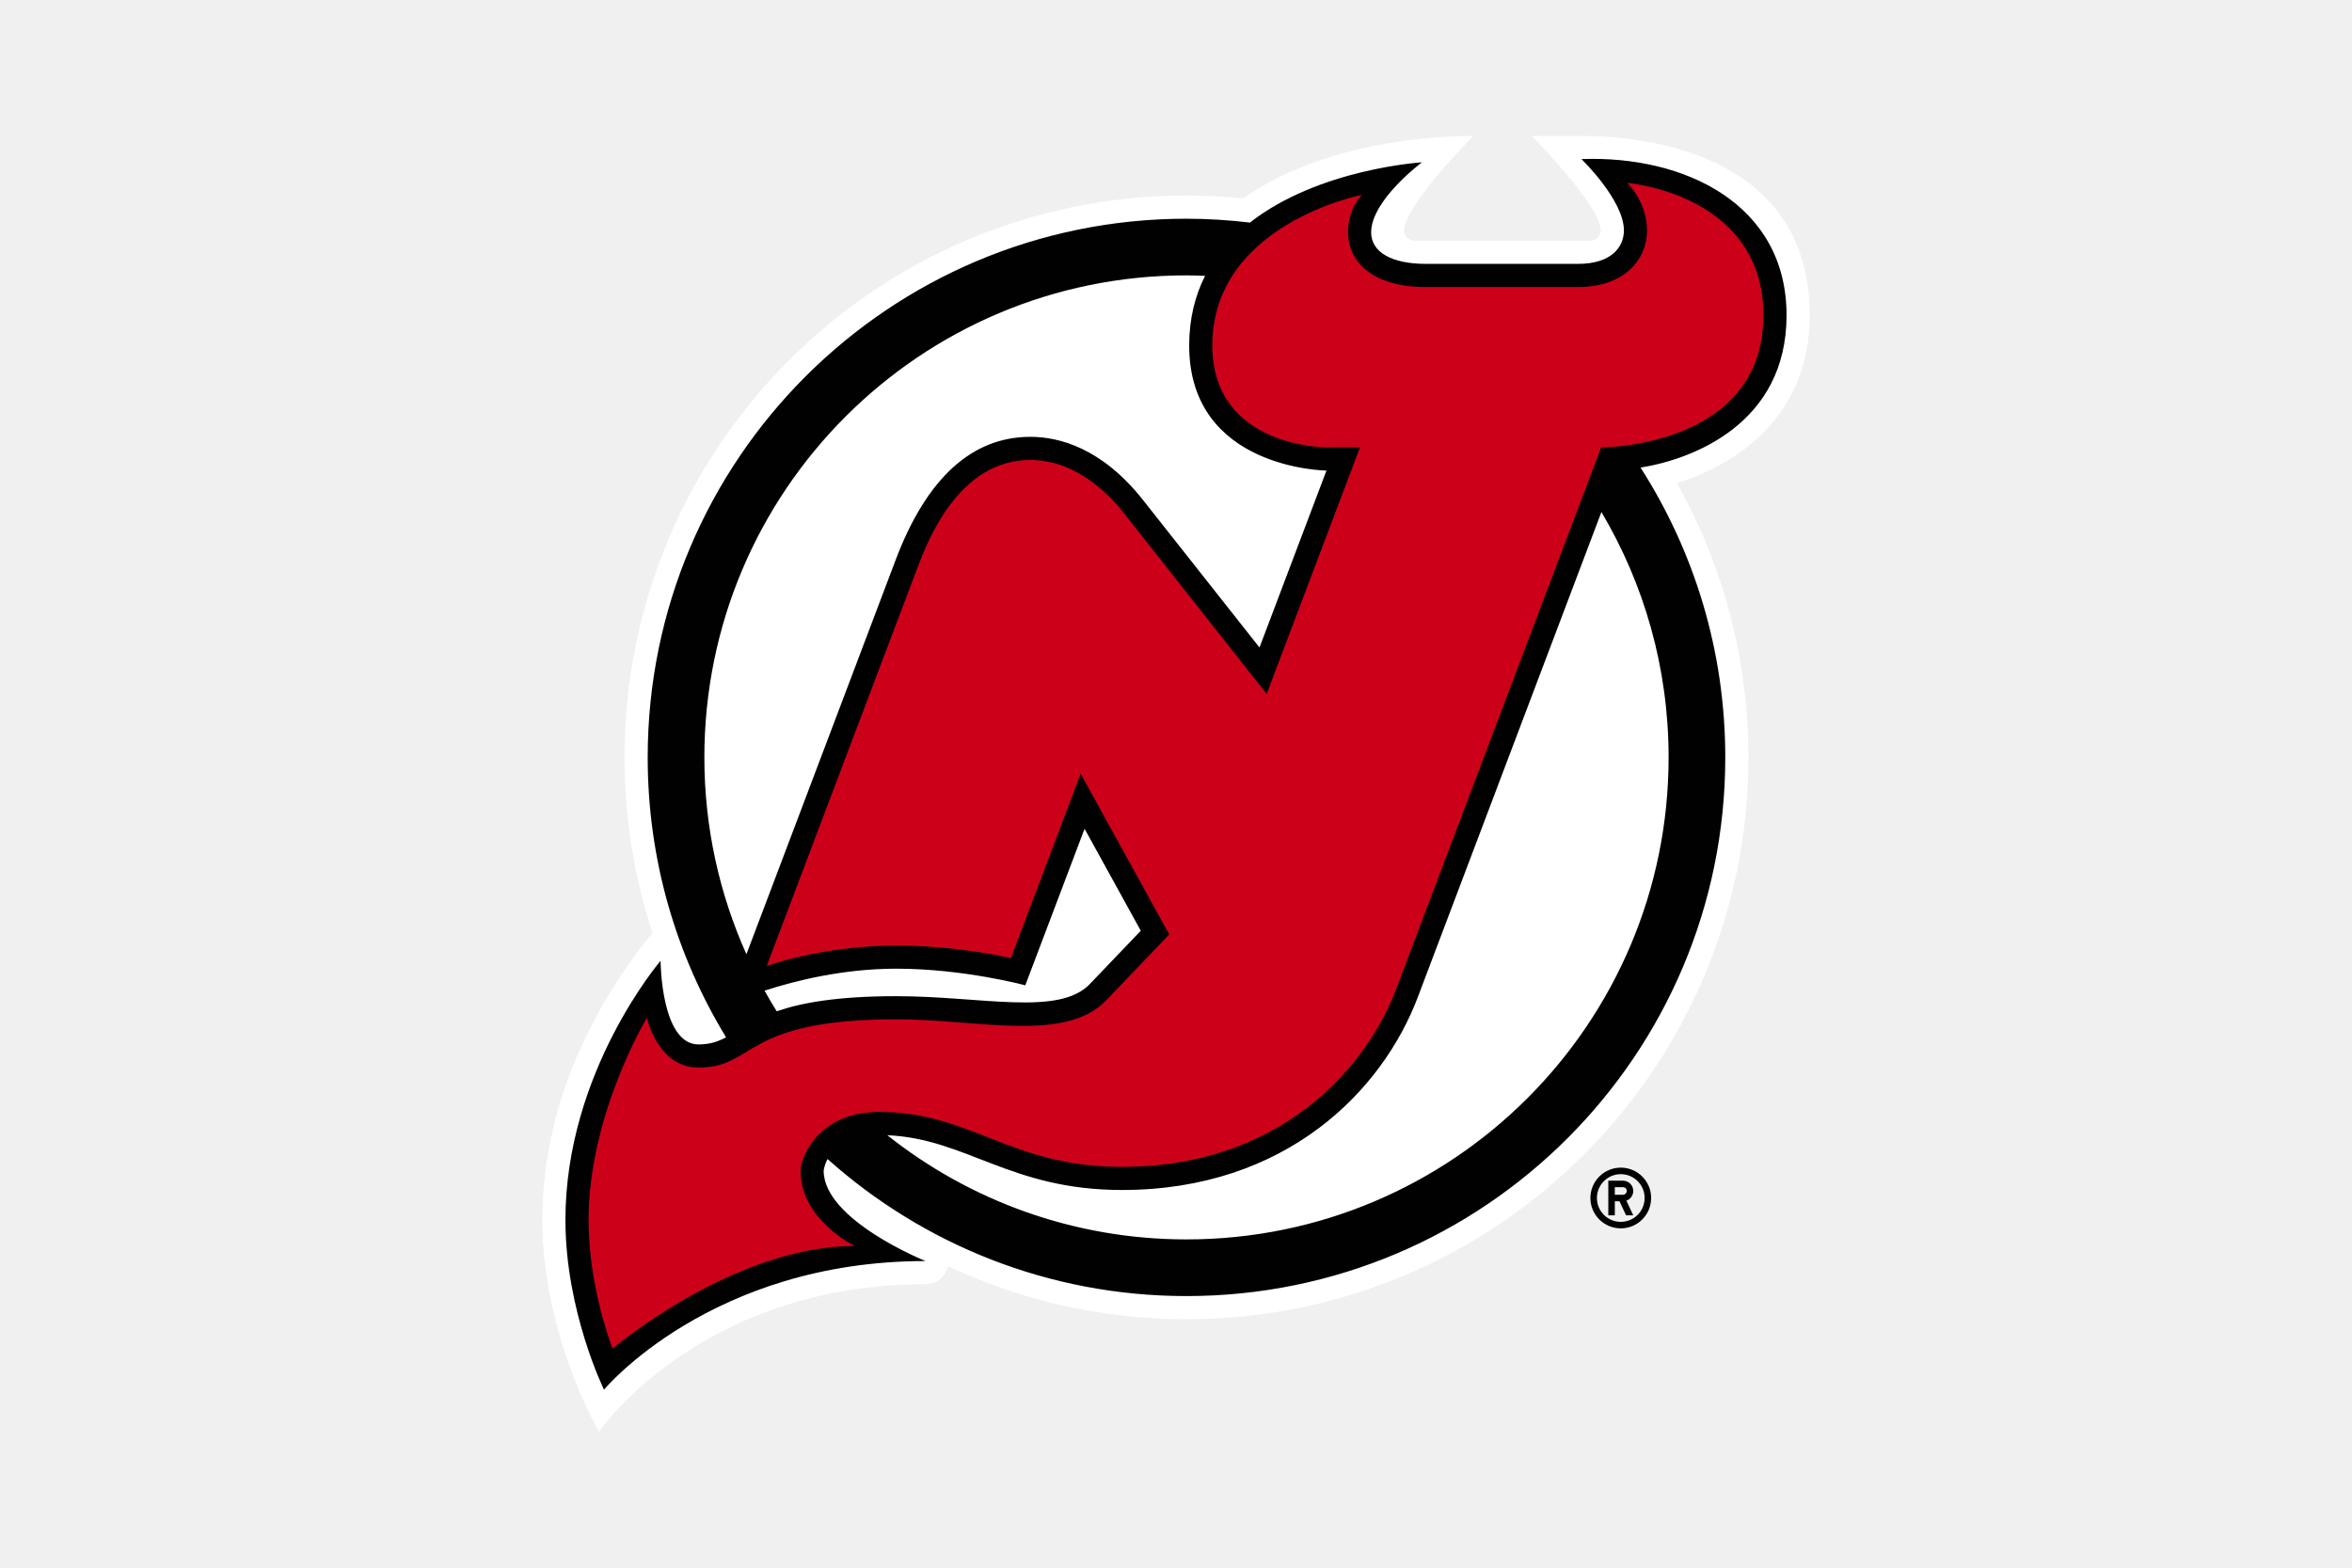
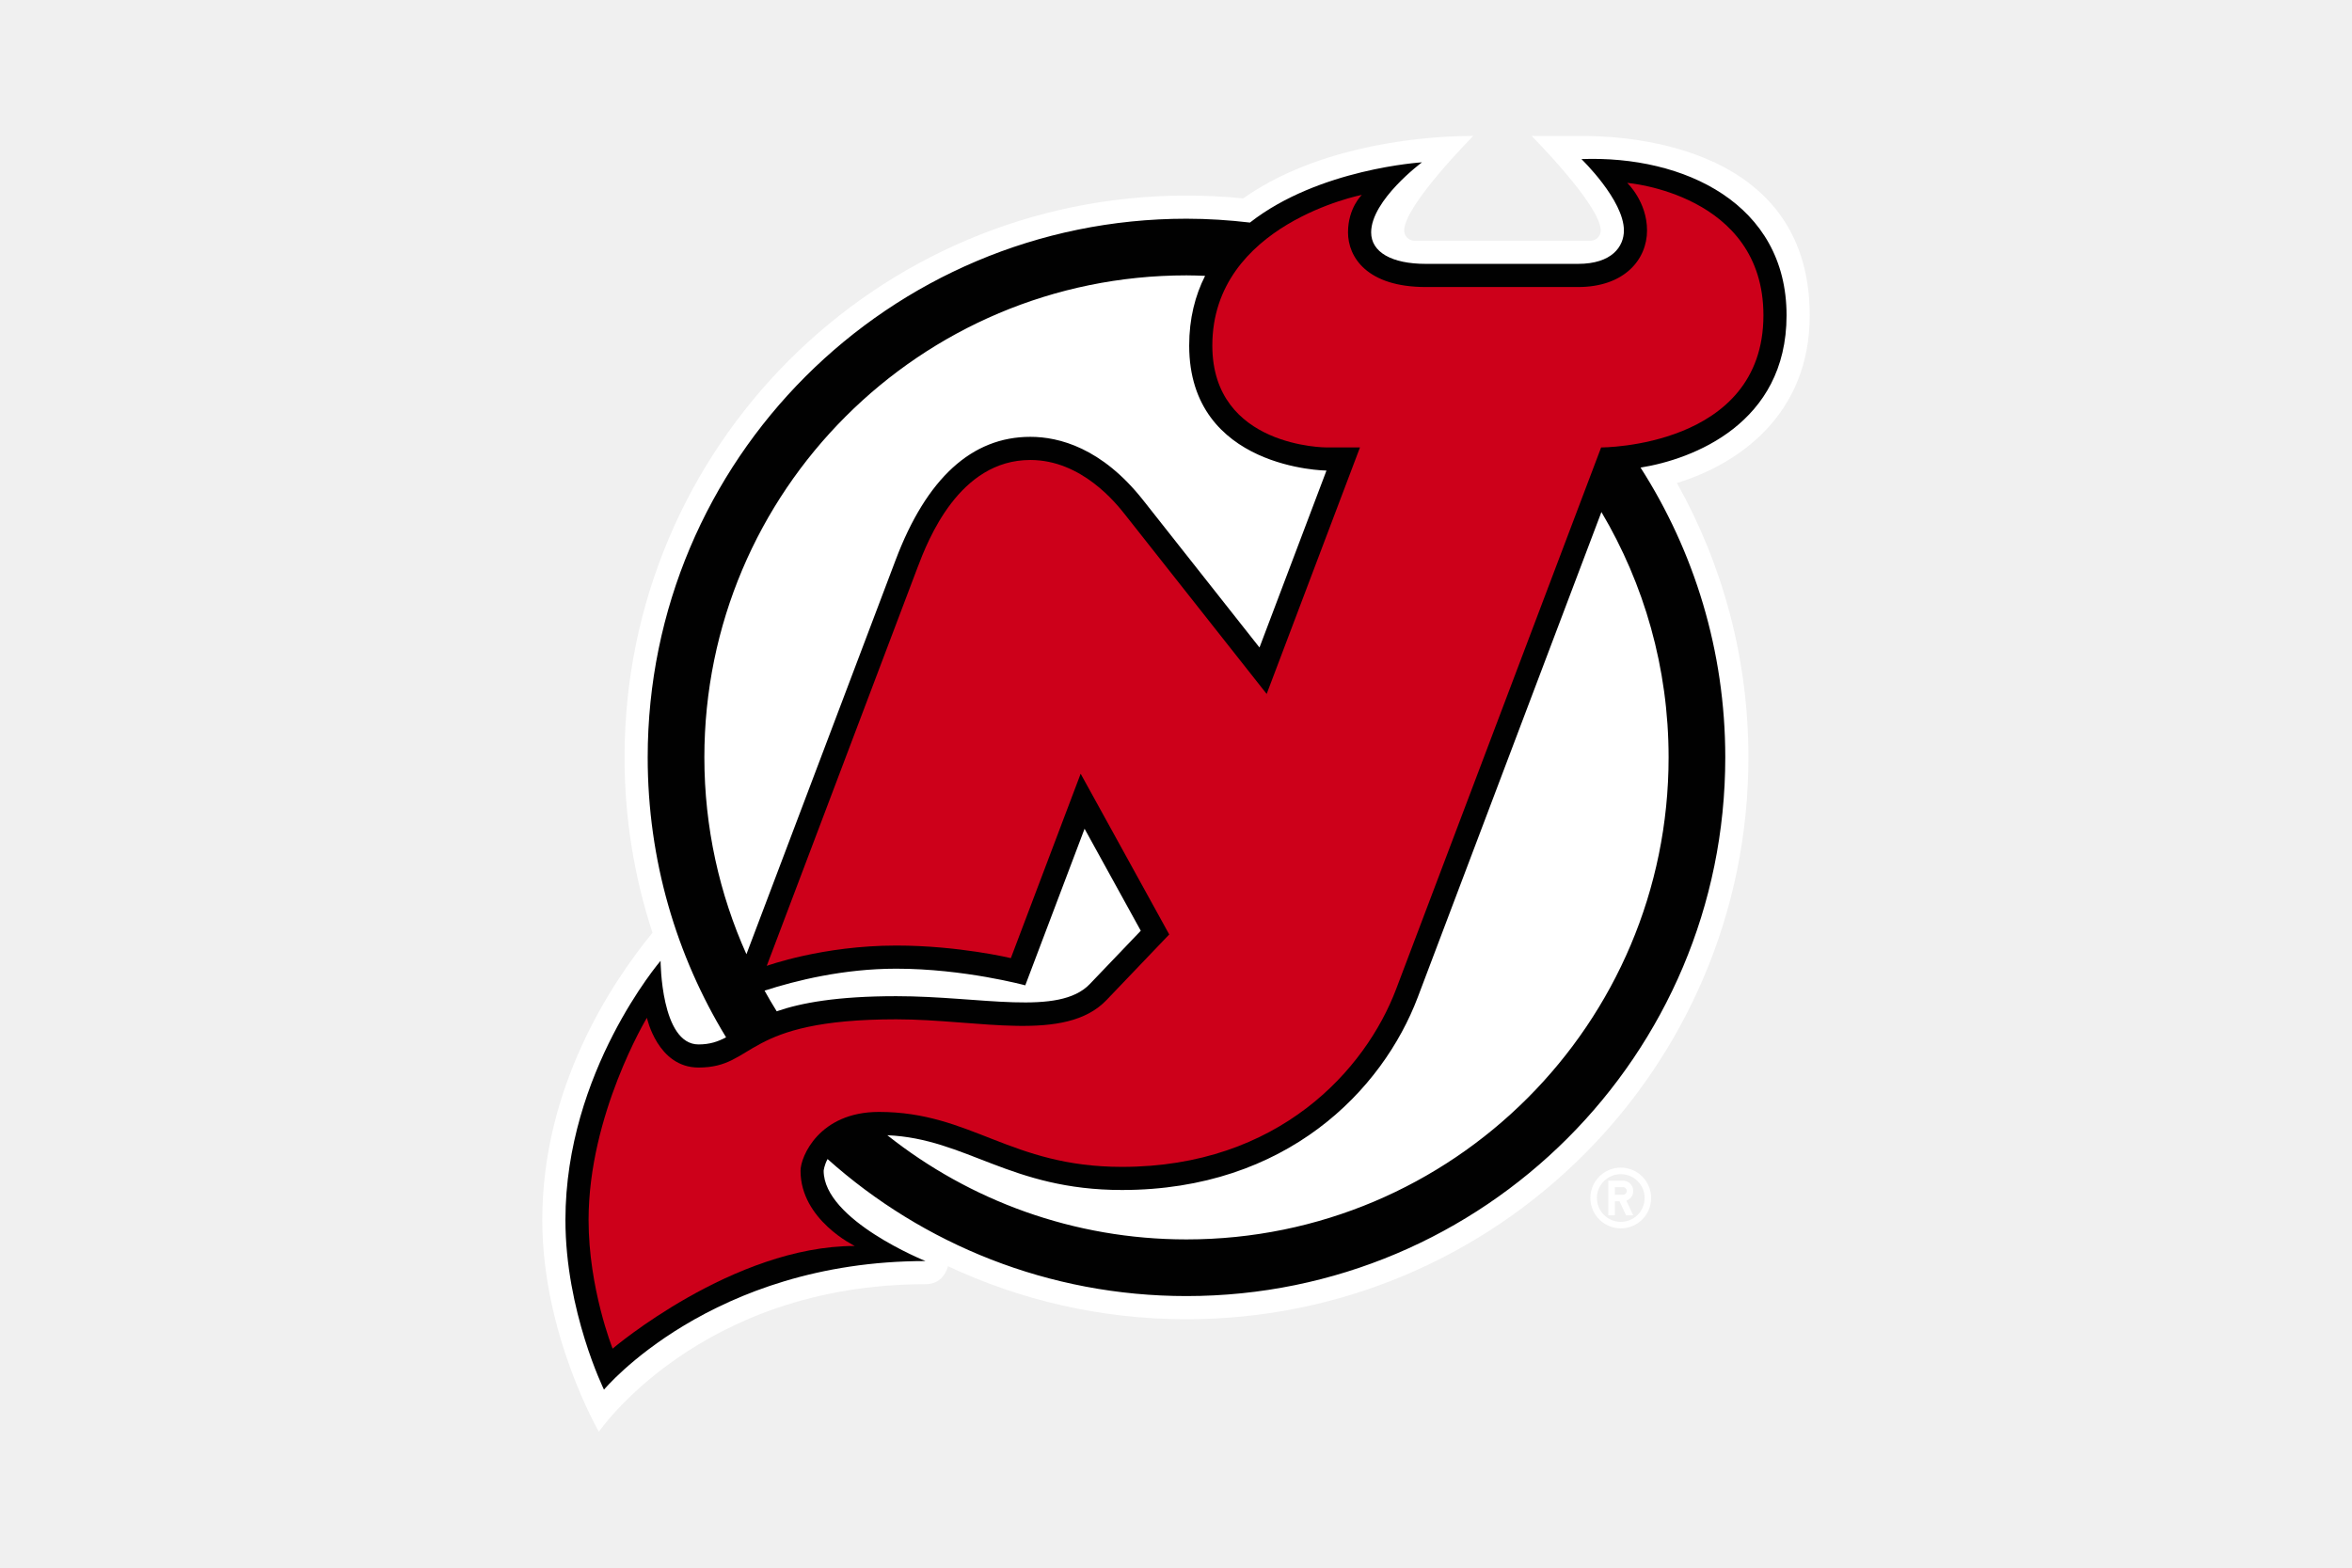
<svg xmlns="http://www.w3.org/2000/svg" viewBox="0 0 960 640">
-   <path fill="#010101" d="M661.543 476.678c-6.846 0-12.404 5.549-12.404 12.399 0 6.842 5.558 12.399 12.404 12.399s12.393-5.557 12.393-12.398c0-6.851-5.548-12.4-12.393-12.4m0 22.137a9.71 9.71 0 0 1-6.89-2.849 9.75 9.75 0 0 1-2.85-6.89 9.726 9.726 0 0 1 9.74-9.732 9.73 9.73 0 0 1 9.737 9.733 9.73 9.73 0 0 1-9.737 9.739m5.094-12.613a4.22 4.22 0 0 0-1.233-2.972 4.21 4.21 0 0 0-2.974-1.228h-5.975v14.153h2.656v-5.747h1.906l2.683 5.748h2.937l-2.801-5.994a4.21 4.21 0 0 0 2.801-3.96m-4.207 1.548h-3.319v-3.097h3.319c.854 0 1.551.695 1.551 1.55a1.55 1.55 0 0 1-1.551 1.547" />
+   <path fill="#fff" d="M661.543 476.678c-6.846 0-12.404 5.549-12.404 12.399 0 6.842 5.558 12.399 12.404 12.399s12.393-5.557 12.393-12.398c0-6.851-5.548-12.4-12.393-12.4m0 22.137a9.71 9.71 0 0 1-6.89-2.849 9.75 9.75 0 0 1-2.85-6.89 9.726 9.726 0 0 1 9.74-9.732 9.73 9.73 0 0 1 9.737 9.733 9.73 9.73 0 0 1-9.737 9.739m5.094-12.613a4.22 4.22 0 0 0-1.233-2.972 4.21 4.21 0 0 0-2.974-1.228h-5.975v14.153h2.656v-5.747h1.906l2.683 5.748h2.937l-2.801-5.994a4.21 4.21 0 0 0 2.801-3.96m-4.207 1.548h-3.319v-3.097h3.319c.854 0 1.551.695 1.551 1.55a1.55 1.55 0 0 1-1.551 1.547" />
  <path fill="#fff" d="M738.66 128.726c0-73.223-82.433-73.223-93.531-73.223l-19.974-.002s28.202 28.35 28.202 38.59a4.195 4.195 0 0 1-4.198 4.189h-71.825a4.196 4.196 0 0 1-4.198-4.19c0-10.238 28.202-38.59 28.202-38.59-27.373 0-66.621 6.119-93.888 25.497a232 232 0 0 0-23.175-1.16c-126.668 0-229.358 102.692-229.358 229.368 0 24.995 4.01 49.047 11.406 71.568-16.958 20.726-44.983 63.16-44.983 117.256 0 46.75 23.102 86.47 23.102 86.47s41.134-60.227 133.321-60.227c7.059 0 8.879-6.155 9.166-7.348 29.553 13.874 62.542 21.648 97.346 21.648 126.673 0 229.364-102.698 229.364-229.368 0-40.688-10.605-78.892-29.188-112.016 25.394-7.803 54.209-28.006 54.209-68.463" />
  <path fill="#010101" d="M729.208 128.726c0-45.471-41.731-65.354-83.727-63.782 0 0 17.338 16.72 17.338 29.138 0 6.596-4.921 13.64-18.713 13.64h-62.143c-13.972 0-22.309-4.801-22.309-12.852 0-13.194 20.747-28.6 20.747-28.6s-42.062 2.532-70.218 24.59c-8.504-.997-17.138-1.571-25.908-1.571-121.45 0-219.91 98.459-219.91 219.916 0 41.85 11.696 80.972 31.993 114.272-3.29 1.744-6.611 2.905-11.243 2.905-15.398 0-15.489-34.136-15.489-34.136s-38.837 45.283-38.837 105.782c0 37.25 15.738 69.293 15.738 69.293s43.579-52.504 131.236-52.504c0 0-41.573-16.702-41.573-36.866.005-.008.185-2.145 1.591-4.778 38.893 34.771 90.214 55.94 146.494 55.94 121.464 0 219.92-98.453 219.92-219.909 0-43.569-12.725-84.147-34.58-118.314 21.21-3.385 59.593-17.88 59.593-62.165m-441.714 180.48c0-108.684 88.106-196.787 196.781-196.787 2.554 0 5.074.097 7.599.191-4.061 8.034-6.491 17.424-6.491 28.454 0 50.553 56.035 51.044 56.035 51.044l-27.339 72.23-47.502-60.16c-16.868-21.355-34.34-25.844-46.029-25.844-23.861 0-42.353 16.897-54.958 50.215l-60.928 161.013c-10.996-24.537-17.166-51.723-17.166-80.357zm24.572 95.22c12.729-4.131 32.215-8.964 53.753-8.964 27.672 0 52.665 6.796 52.665 6.796l24.2-63.923 22.94 41.638-20.8 21.754c-12.644 13.235-44.181 4.962-79.005 4.962-24.173 0-38.867 2.731-48.796 6.171a194 194 0 0 1-4.957-8.435m368.994-95.22c0 108.678-88.097 196.778-196.785 196.778-46.147 0-88.548-15.922-122.108-42.535 32.413 1.411 50.134 22.361 95.787 22.361 67.052 0 106.331-40.64 120.731-78.693l74.955-198.083c17.401 29.346 27.42 63.58 27.42 100.171" />
  <path fill="#cd001a" d="M664.166 74.66s8.097 7.61 8.097 19.422-9.198 23.096-28.156 23.096h-62.144c-24.147 0-31.756-12.336-31.756-22.308s5.653-15.31 5.653-15.31-61.033 11.893-61.033 61.505c0 41.727 46.659 41.6 46.659 41.6h13.607l-38.085 100.632-57.845-73.266c-3.593-4.546-17.659-22.248-38.615-22.248-29.135 0-41.801 32.688-46.123 44.105l-61.467 162.425s22.745-8.3 52.862-8.3c25.402 0 46.778 5.135 46.778 5.135l28.488-75.28 36.151 65.62-25.59 26.77c-16.834 17.613-51.983 7.873-85.827 7.873-63.187 0-57.086 19.689-80.706 19.689-16.731 0-21.069-20.313-21.069-20.313s-23.81 39.47-23.81 82.522c0 27.952 9.813 52.539 9.813 52.539s49.241-41.914 98.845-41.914c0 0-22.146-10.626-22.146-30.702 0-5.71 7.578-24.016 31.988-24.016 37.802 0 53.548 22.434 99.219 22.434 63.911 0 99.411-39.596 111.903-72.59l83.664-221.113s66.245.125 66.245-53.941c0-49.604-55.6-54.066-55.6-54.066" />
</svg>
